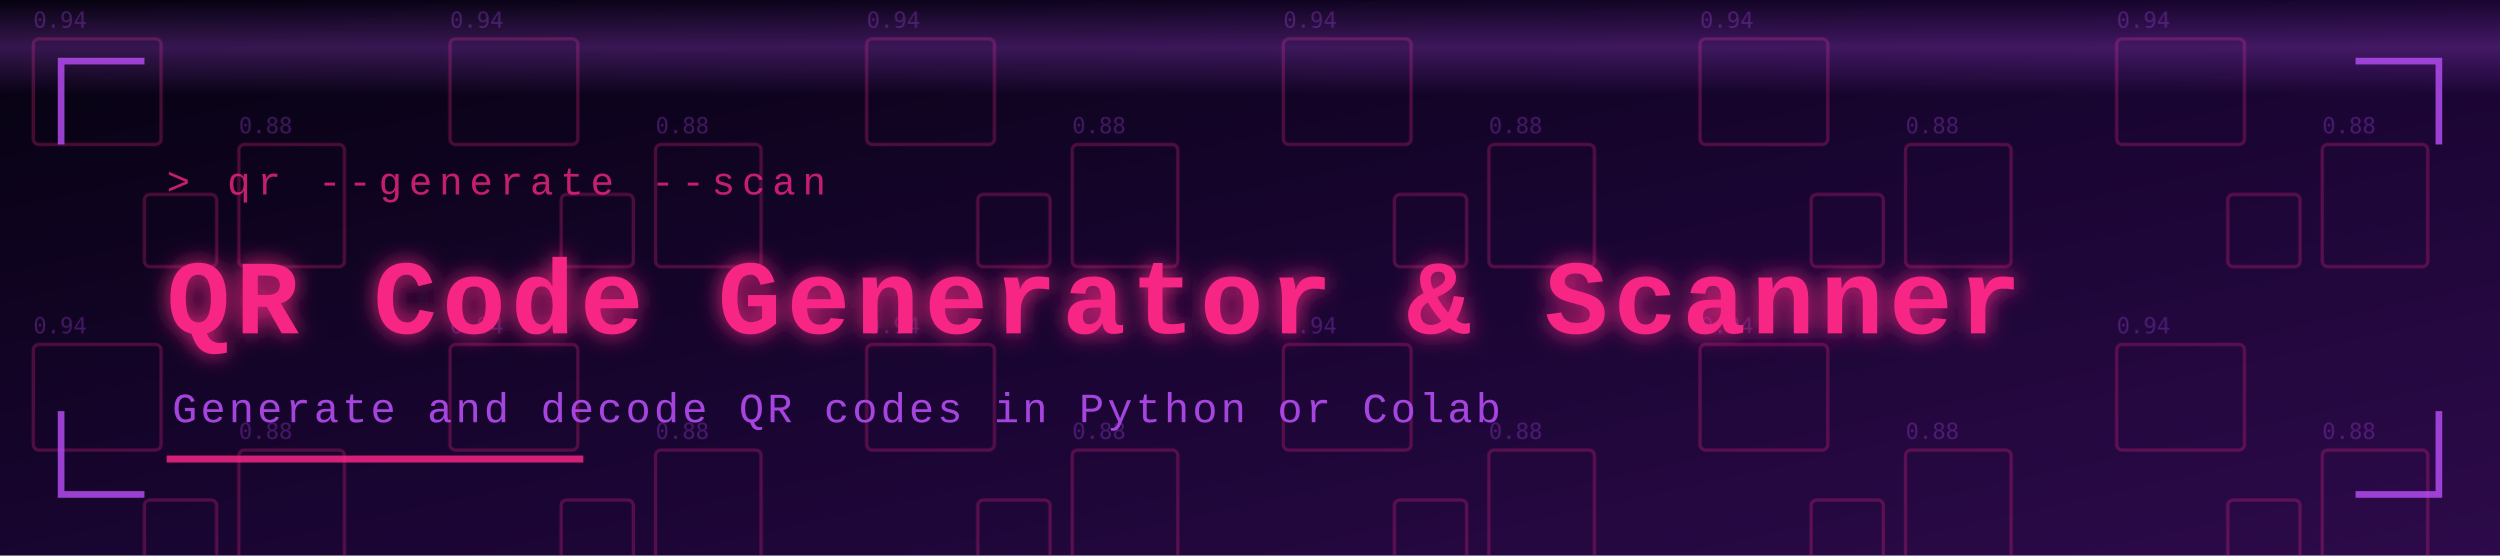
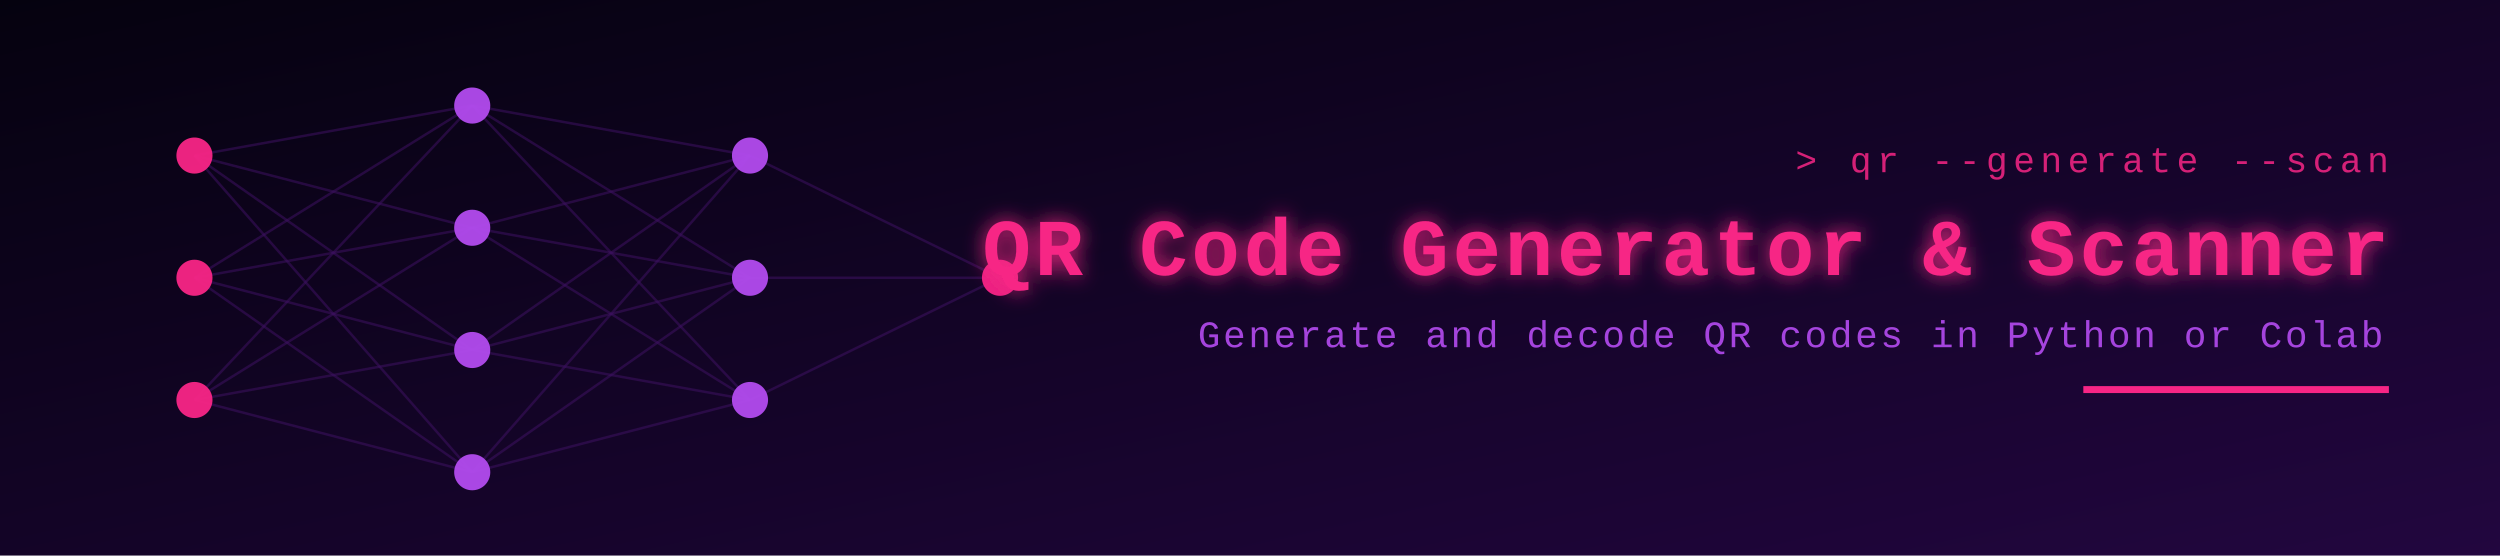
<svg xmlns="http://www.w3.org/2000/svg" width="900" height="200" viewBox="0 0 900 200" role="img" aria-label="QR Code Generator &amp; Scanner">
  <defs>
    <linearGradient id="bg" x1="0%" y1="0%" x2="100%" y2="100%">
      <stop offset="0%" stop-color="#05020f" />
-       <stop offset="55%" stop-color="#1a0533" />
-       <stop offset="100%" stop-color="#2d0a4a" />
-     </linearGradient>
-     <pattern id="mot" width="150" height="110" patternUnits="userSpaceOnUse">
-       <g fill="none" stroke="#f72585" stroke-width="1.2" opacity="0.26">
-         <rect x="12" y="14" width="46" height="38" rx="2" />
-         <rect x="86" y="52" width="38" height="44" rx="2" />
-         <rect x="52" y="70" width="26" height="26" rx="2" />
-       </g>
-       <g fill="#b14aed" opacity="0.30" font-family="Consolas,monospace" font-size="8">
-         <text x="12" y="10">0.94</text>
-         <text x="86" y="48">0.88</text>
-       </g>
-     </pattern>
-     <linearGradient id="scan" x1="0%" y1="0%" x2="0%" y2="100%">
-       <stop offset="0%" stop-color="#b14aed" stop-opacity="0" />
-       <stop offset="50%" stop-color="#b14aed" stop-opacity="0.55" />
-       <stop offset="100%" stop-color="#b14aed" stop-opacity="0" />
+       <stop offset="100%" stop-color="#22063f" />
    </linearGradient>
    <filter id="glow" x="-40%" y="-40%" width="180%" height="180%">
-       <feGaussianBlur stdDeviation="4" result="g" />
+       <feGaussianBlur stdDeviation="3.6" result="g" />
      <feMerge>
        <feMergeNode in="g" />
        <feMergeNode in="SourceGraphic" />
      </feMerge>
    </filter>
  </defs>
  <rect width="900" height="200" fill="url(#bg)" />
-   <rect width="900" height="200" fill="url(#mot)" />
-   <rect width="900" height="34" fill="url(#scan)" opacity="0.5" />
-   <g fill="none" stroke="#b14aed" stroke-width="2.4" opacity="0.85">
-     <path d="M22 52 V22 H52" />
-     <path d="M848 22 H878 V52" />
-     <path d="M22 148 V178 H52" />
-     <path d="M848 178 H878 V148" />
-   </g>
-   <text x="60" y="70" font-family="Consolas, 'Courier New', monospace" font-size="14" fill="#f72585" opacity="0.78" letter-spacing="2.5">&gt; qr --generate --scan</text>
-   <text x="60" y="120" font-family="Consolas, 'Courier New', monospace" font-size="38" font-weight="bold" fill="#f72585" filter="url(#glow)" letter-spacing="2">QR Code Generator &amp; Scanner</text>
-   <text x="62" y="152" font-family="Consolas, 'Courier New', monospace" font-size="15" fill="#b14aed" opacity="0.92" letter-spacing="1.2">Generate and decode QR codes in Python or Colab</text>
-   <rect x="60" y="164" width="150" height="2.5" fill="#f72585" opacity="0.85" />
+   <line x1="70" y1="56" x2="170" y2="38" stroke="#3d1060" stroke-width="0.9" opacity="0.55" />
+   <line x1="70" y1="56" x2="170" y2="82" stroke="#3d1060" stroke-width="0.9" opacity="0.55" />
+   <line x1="70" y1="56" x2="170" y2="126" stroke="#3d1060" stroke-width="0.9" opacity="0.55" />
+   <line x1="70" y1="56" x2="170" y2="170" stroke="#3d1060" stroke-width="0.9" opacity="0.55" />
+   <line x1="70" y1="100" x2="170" y2="38" stroke="#3d1060" stroke-width="0.9" opacity="0.55" />
+   <line x1="70" y1="100" x2="170" y2="82" stroke="#3d1060" stroke-width="0.9" opacity="0.55" />
+   <line x1="70" y1="100" x2="170" y2="126" stroke="#3d1060" stroke-width="0.9" opacity="0.55" />
+   <line x1="70" y1="100" x2="170" y2="170" stroke="#3d1060" stroke-width="0.9" opacity="0.55" />
+   <line x1="70" y1="144" x2="170" y2="38" stroke="#3d1060" stroke-width="0.9" opacity="0.55" />
+   <line x1="70" y1="144" x2="170" y2="82" stroke="#3d1060" stroke-width="0.9" opacity="0.55" />
+   <line x1="70" y1="144" x2="170" y2="126" stroke="#3d1060" stroke-width="0.9" opacity="0.55" />
+   <line x1="70" y1="144" x2="170" y2="170" stroke="#3d1060" stroke-width="0.9" opacity="0.55" />
+   <line x1="170" y1="38" x2="270" y2="56" stroke="#3d1060" stroke-width="0.9" opacity="0.55" />
+   <line x1="170" y1="38" x2="270" y2="100" stroke="#3d1060" stroke-width="0.9" opacity="0.55" />
+   <line x1="170" y1="38" x2="270" y2="144" stroke="#3d1060" stroke-width="0.9" opacity="0.55" />
+   <line x1="170" y1="82" x2="270" y2="56" stroke="#3d1060" stroke-width="0.9" opacity="0.55" />
+   <line x1="170" y1="82" x2="270" y2="100" stroke="#3d1060" stroke-width="0.9" opacity="0.55" />
+   <line x1="170" y1="82" x2="270" y2="144" stroke="#3d1060" stroke-width="0.9" opacity="0.55" />
+   <line x1="170" y1="126" x2="270" y2="56" stroke="#3d1060" stroke-width="0.9" opacity="0.55" />
+   <line x1="170" y1="126" x2="270" y2="100" stroke="#3d1060" stroke-width="0.9" opacity="0.55" />
+   <line x1="170" y1="126" x2="270" y2="144" stroke="#3d1060" stroke-width="0.9" opacity="0.55" />
+   <line x1="170" y1="170" x2="270" y2="56" stroke="#3d1060" stroke-width="0.9" opacity="0.55" />
+   <line x1="170" y1="170" x2="270" y2="100" stroke="#3d1060" stroke-width="0.9" opacity="0.55" />
+   <line x1="170" y1="170" x2="270" y2="144" stroke="#3d1060" stroke-width="0.9" opacity="0.55" />
+   <line x1="270" y1="56" x2="360" y2="100" stroke="#3d1060" stroke-width="0.9" opacity="0.55" />
+   <line x1="270" y1="100" x2="360" y2="100" stroke="#3d1060" stroke-width="0.9" opacity="0.55" />
+   <line x1="270" y1="144" x2="360" y2="100" stroke="#3d1060" stroke-width="0.9" opacity="0.55" />
+   <circle cx="70" cy="56" r="6.5" fill="#f72585" opacity="0.95" />
+   <circle cx="70" cy="100" r="6.5" fill="#f72585" opacity="0.95" />
+   <circle cx="70" cy="144" r="6.5" fill="#f72585" opacity="0.95" />
+   <circle cx="170" cy="38" r="6.5" fill="#b14aed" opacity="0.95" />
+   <circle cx="170" cy="82" r="6.5" fill="#b14aed" opacity="0.95" />
+   <circle cx="170" cy="126" r="6.5" fill="#b14aed" opacity="0.95" />
+   <circle cx="170" cy="170" r="6.5" fill="#b14aed" opacity="0.95" />
+   <circle cx="270" cy="56" r="6.5" fill="#b14aed" opacity="0.95" />
+   <circle cx="270" cy="100" r="6.5" fill="#b14aed" opacity="0.95" />
+   <circle cx="270" cy="144" r="6.5" fill="#b14aed" opacity="0.95" />
+   <circle cx="360" cy="100" r="6.5" fill="#f72585" opacity="0.95" />
+   <text x="860" y="62" font-family="Consolas, 'Courier New', monospace" font-size="13" font-weight="normal" fill="#f72585" opacity="0.85" text-anchor="end" letter-spacing="2">&gt; qr --generate --scan</text>
+   <text x="860" y="99" font-family="Consolas, 'Courier New', monospace" font-size="29" font-weight="bold" fill="#f72585" opacity="1.0" text-anchor="end" letter-spacing="1.4" filter="url(#glow)">QR Code Generator &amp; Scanner</text>
+   <text x="858" y="125" font-family="Consolas, 'Courier New', monospace" font-size="13.5" font-weight="normal" fill="#b14aed" opacity="0.92" text-anchor="end" letter-spacing="1.0">Generate and decode QR codes in Python or Colab</text>
+   <rect x="750" y="139" width="110" height="2.5" fill="#f72585" />
</svg>
